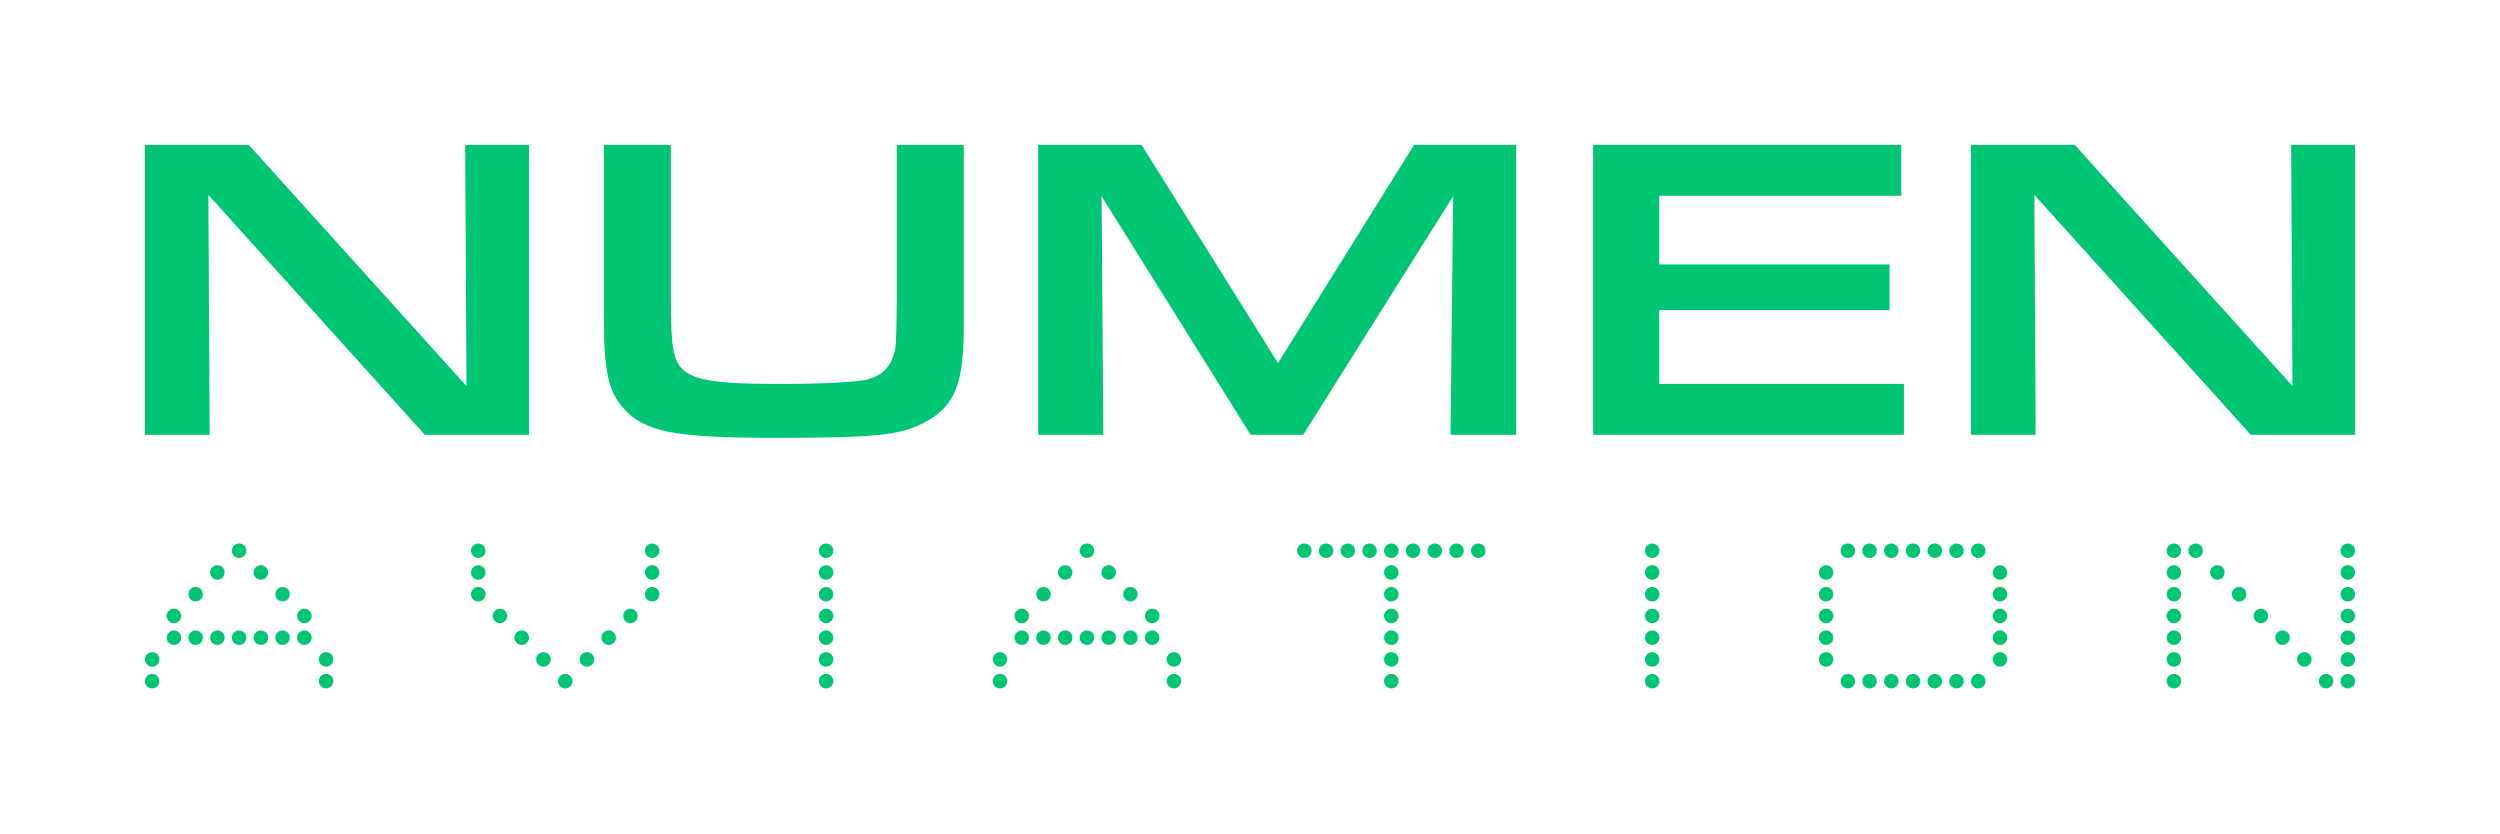
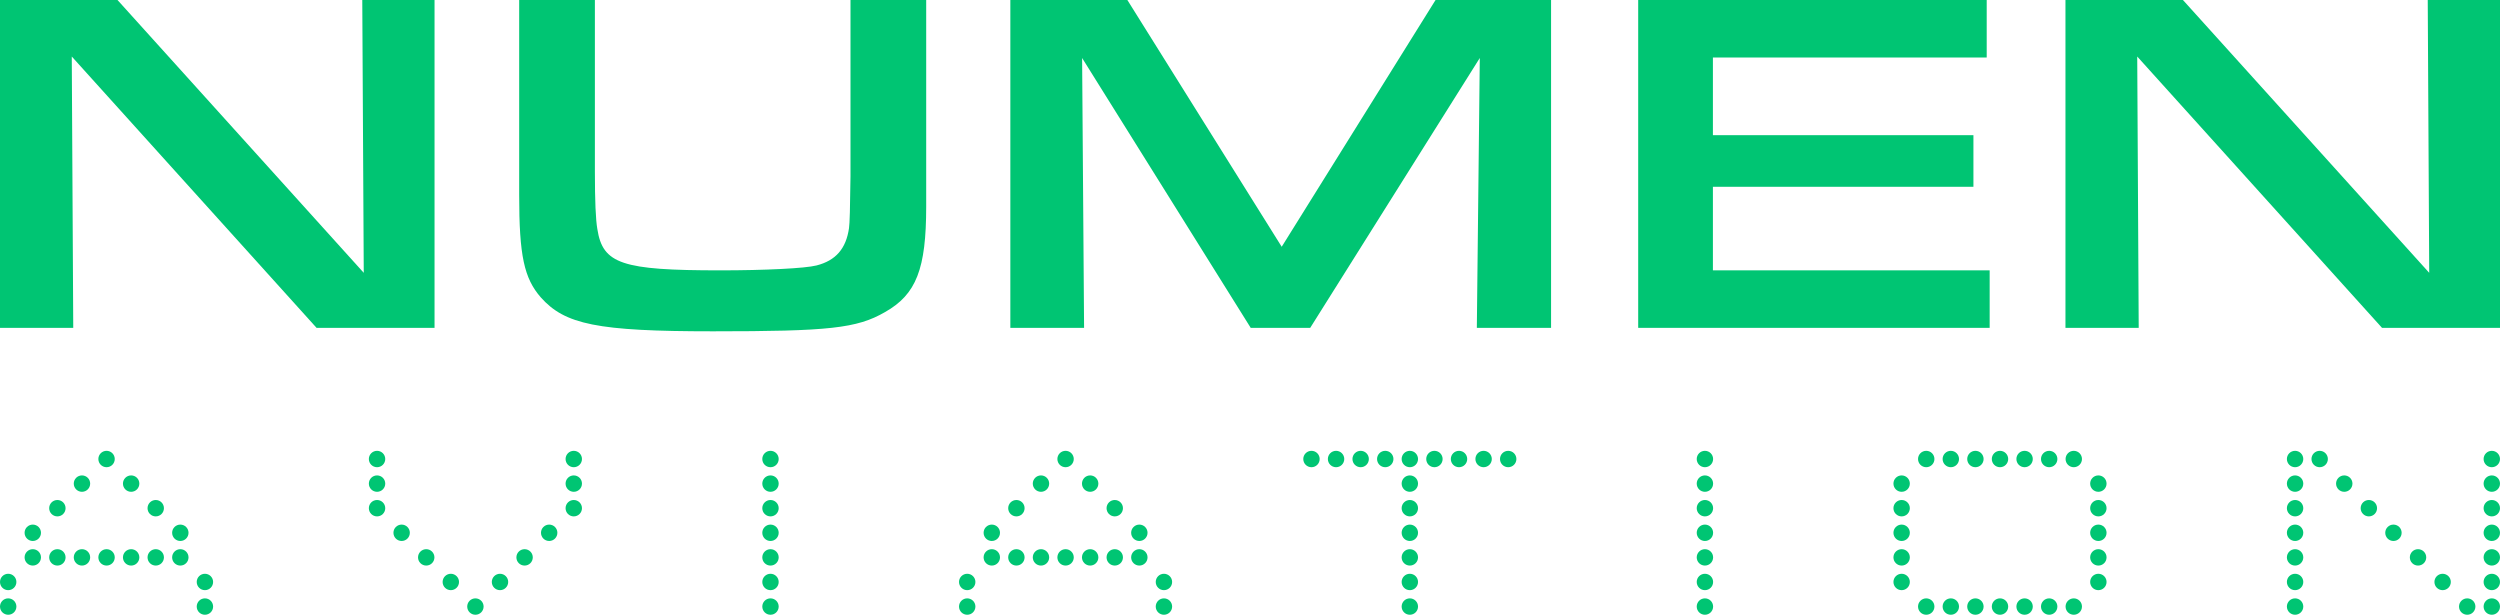
- <svg xmlns="http://www.w3.org/2000/svg" id="Layer_1" data-name="Layer 1" viewBox="0 0 1725 575">
+ <svg xmlns="http://www.w3.org/2000/svg" id="Layer_1" data-name="Layer 1" viewBox="100 100 1525 375">
  <defs>
    <style>
      .cls-1 {
        fill: #00c573;
      }
    </style>
  </defs>
  <g>
    <g>
      <circle class="cls-1" cx="105" cy="470" r="5" />
      <circle class="cls-1" cx="105" cy="455" r="5" />
      <circle class="cls-1" cx="120" cy="440" r="5" />
      <circle class="cls-1" cx="120" cy="425" r="5" />
      <circle class="cls-1" cx="135" cy="440" r="5" />
      <circle class="cls-1" cx="135" cy="410" r="5" />
      <circle class="cls-1" cx="150" cy="440" r="5" />
      <circle class="cls-1" cx="150" cy="395" r="5" />
      <circle class="cls-1" cx="165" cy="440" r="5" />
      <circle class="cls-1" cx="165" cy="380" r="5" />
      <circle class="cls-1" cx="180" cy="440" r="5" />
      <circle class="cls-1" cx="180" cy="395" r="5" />
      <circle class="cls-1" cx="195" cy="440" r="5" />
      <circle class="cls-1" cx="195" cy="410" r="5" />
      <circle class="cls-1" cx="210" cy="440" r="5" />
      <circle class="cls-1" cx="210" cy="425" r="5" />
      <circle class="cls-1" cx="225" cy="470" r="5" />
      <circle class="cls-1" cx="225" cy="455" r="5" />
    </g>
    <g>
      <circle class="cls-1" cx="690" cy="470" r="5" />
      <circle class="cls-1" cx="690" cy="455" r="5" />
      <circle class="cls-1" cx="705" cy="440" r="5" />
      <circle class="cls-1" cx="705" cy="425" r="5" />
      <circle class="cls-1" cx="720" cy="440" r="5" />
      <circle class="cls-1" cx="720" cy="410" r="5" />
      <circle class="cls-1" cx="735" cy="440" r="5" />
      <circle class="cls-1" cx="735" cy="395" r="5" />
      <circle class="cls-1" cx="750" cy="440" r="5" />
      <circle class="cls-1" cx="750" cy="380" r="5" />
      <circle class="cls-1" cx="765" cy="440" r="5" />
      <circle class="cls-1" cx="765" cy="395" r="5" />
      <circle class="cls-1" cx="780" cy="440" r="5" />
      <circle class="cls-1" cx="780" cy="410" r="5" />
      <circle class="cls-1" cx="795" cy="440" r="5" />
      <circle class="cls-1" cx="795" cy="425" r="5" />
      <circle class="cls-1" cx="810" cy="470" r="5" />
      <circle class="cls-1" cx="810" cy="455" r="5" />
    </g>
    <g>
      <circle class="cls-1" cx="1500" cy="470" r="5" />
      <circle class="cls-1" cx="1500" cy="455" r="5" />
      <circle class="cls-1" cx="1500" cy="440" r="5" />
      <circle class="cls-1" cx="1500" cy="425" r="5" />
      <circle class="cls-1" cx="1500" cy="410" r="5" />
      <circle class="cls-1" cx="1500" cy="395" r="5" />
      <circle class="cls-1" cx="1500" cy="380" r="5" />
      <circle class="cls-1" cx="1515" cy="380" r="5" />
      <circle class="cls-1" cx="1530" cy="395" r="5" />
      <circle class="cls-1" cx="1545" cy="410" r="5" />
      <circle class="cls-1" cx="1560" cy="425" r="5" />
      <circle class="cls-1" cx="1575" cy="440" r="5" />
      <circle class="cls-1" cx="1590" cy="455" r="5" />
      <circle class="cls-1" cx="1605" cy="470" r="5" />
      <circle class="cls-1" cx="1620" cy="470" r="5" />
      <circle class="cls-1" cx="1620" cy="455" r="5" />
      <circle class="cls-1" cx="1620" cy="440" r="5" />
      <circle class="cls-1" cx="1620" cy="425" r="5" />
      <circle class="cls-1" cx="1620" cy="410" r="5" />
      <circle class="cls-1" cx="1620" cy="395" r="5" />
      <circle class="cls-1" cx="1620" cy="380" r="5" />
    </g>
    <g>
      <circle class="cls-1" cx="1260" cy="455" r="5" />
      <circle class="cls-1" cx="1260" cy="440" r="5" />
      <circle class="cls-1" cx="1260" cy="425" r="5" />
      <circle class="cls-1" cx="1260" cy="410" r="5" />
      <circle class="cls-1" cx="1260" cy="395" r="5" />
      <circle class="cls-1" cx="1275" cy="470" r="5" />
      <circle class="cls-1" cx="1275" cy="380" r="5" />
      <circle class="cls-1" cx="1290" cy="470" r="5" />
      <circle class="cls-1" cx="1290" cy="380" r="5" />
      <circle class="cls-1" cx="1305" cy="470" r="5" />
      <circle class="cls-1" cx="1305" cy="380" r="5" />
      <circle class="cls-1" cx="1320" cy="470" r="5" />
      <circle class="cls-1" cx="1320" cy="380" r="5" />
      <circle class="cls-1" cx="1335" cy="470" r="5" />
      <circle class="cls-1" cx="1335" cy="380" r="5" />
      <circle class="cls-1" cx="1350" cy="470" r="5" />
      <circle class="cls-1" cx="1350" cy="380" r="5" />
      <circle class="cls-1" cx="1365" cy="470" r="5" />
      <circle class="cls-1" cx="1365" cy="380" r="5" />
      <circle class="cls-1" cx="1380" cy="455" r="5" />
      <circle class="cls-1" cx="1380" cy="440" r="5" />
      <circle class="cls-1" cx="1380" cy="425" r="5" />
      <circle class="cls-1" cx="1380" cy="410" r="5" />
      <circle class="cls-1" cx="1380" cy="395" r="5" />
    </g>
    <g>
      <circle class="cls-1" cx="900" cy="380" r="5" />
      <circle class="cls-1" cx="915" cy="380" r="5" />
      <circle class="cls-1" cx="930" cy="380" r="5" />
      <circle class="cls-1" cx="945" cy="380" r="5" />
      <circle class="cls-1" cx="960" cy="470" r="5" />
      <circle class="cls-1" cx="960" cy="455" r="5" />
      <circle class="cls-1" cx="960" cy="440" r="5" />
      <circle class="cls-1" cx="960" cy="425" r="5" />
      <circle class="cls-1" cx="960" cy="410" r="5" />
      <circle class="cls-1" cx="960" cy="395" r="5" />
      <circle class="cls-1" cx="960" cy="380" r="5" />
      <circle class="cls-1" cx="975" cy="380" r="5" />
      <circle class="cls-1" cx="990" cy="380" r="5" />
      <circle class="cls-1" cx="1005" cy="380" r="5" />
      <circle class="cls-1" cx="1020" cy="380" r="5" />
    </g>
    <g>
      <circle class="cls-1" cx="330" cy="395" r="5" />
      <circle class="cls-1" cx="330" cy="380" r="5" />
      <circle class="cls-1" cx="330" cy="410" r="5" />
      <circle class="cls-1" cx="360" cy="440" r="5" />
      <circle class="cls-1" cx="345" cy="425" r="5" />
      <circle class="cls-1" cx="375" cy="455" r="5" />
      <circle class="cls-1" cx="390" cy="470" r="5" />
      <circle class="cls-1" cx="405" cy="455" r="5" />
      <circle class="cls-1" cx="420" cy="440" r="5" />
      <circle class="cls-1" cx="435" cy="425" r="5" />
      <circle class="cls-1" cx="450" cy="410" r="5" />
      <circle class="cls-1" cx="450" cy="395" r="5" />
      <circle class="cls-1" cx="450" cy="380" r="5" />
    </g>
    <g>
      <circle class="cls-1" cx="570" cy="470" r="5" />
      <circle class="cls-1" cx="570" cy="455" r="5" />
      <circle class="cls-1" cx="570" cy="440" r="5" />
      <circle class="cls-1" cx="570" cy="425" r="5" />
      <circle class="cls-1" cx="570" cy="410" r="5" />
      <circle class="cls-1" cx="570" cy="395" r="5" />
      <circle class="cls-1" cx="570" cy="380" r="5" />
    </g>
    <g>
      <circle class="cls-1" cx="1140" cy="470" r="5" />
      <circle class="cls-1" cx="1140" cy="455" r="5" />
      <circle class="cls-1" cx="1140" cy="440" r="5" />
      <circle class="cls-1" cx="1140" cy="425" r="5" />
      <circle class="cls-1" cx="1140" cy="410" r="5" />
      <circle class="cls-1" cx="1140" cy="395" r="5" />
      <circle class="cls-1" cx="1140" cy="380" r="5" />
    </g>
  </g>
  <g>
    <path class="cls-1" d="M100,100h71.67l150.22,166.42-.9-166.42h44.08v200h-71.96l-149.33-165.52.9,165.52h-44.68V100Z" />
    <path class="cls-1" d="M664.98,100v125.94c0,38.08-6,53.67-25.19,64.47-17.09,9.89-34.18,11.69-104.95,11.69s-90.25-4.2-104.95-20.69c-10.19-11.69-13.19-25.49-13.19-62.37v-119.04h46.18v104.65q0,26.69,1.5,35.08c3.3,21.29,14.99,25.19,74.96,25.19,26.99,0,51.88-1.2,58.77-3,11.69-3,17.99-10.19,19.79-22.79q.6-3.6.9-31.48v-107.65h46.18Z" />
    <path class="cls-1" d="M716.32,100h71.37l94.15,150.53,93.85-150.53h70.46v200h-45.28l1.8-164.62-103.45,164.62h-36.28l-102.85-164.62,1.2,164.62h-44.98V100Z" />
    <path class="cls-1" d="M1099.3,100h212.59v35.08h-167.02v47.38h158.92v31.48h-158.92v50.97h168.82v35.08h-214.39V100Z" />
    <path class="cls-1" d="M1359.93,100h71.66l150.23,166.42-.9-166.42h44.08v200h-71.96l-149.33-165.52.9,165.52h-44.68V100Z" />
  </g>
</svg>
